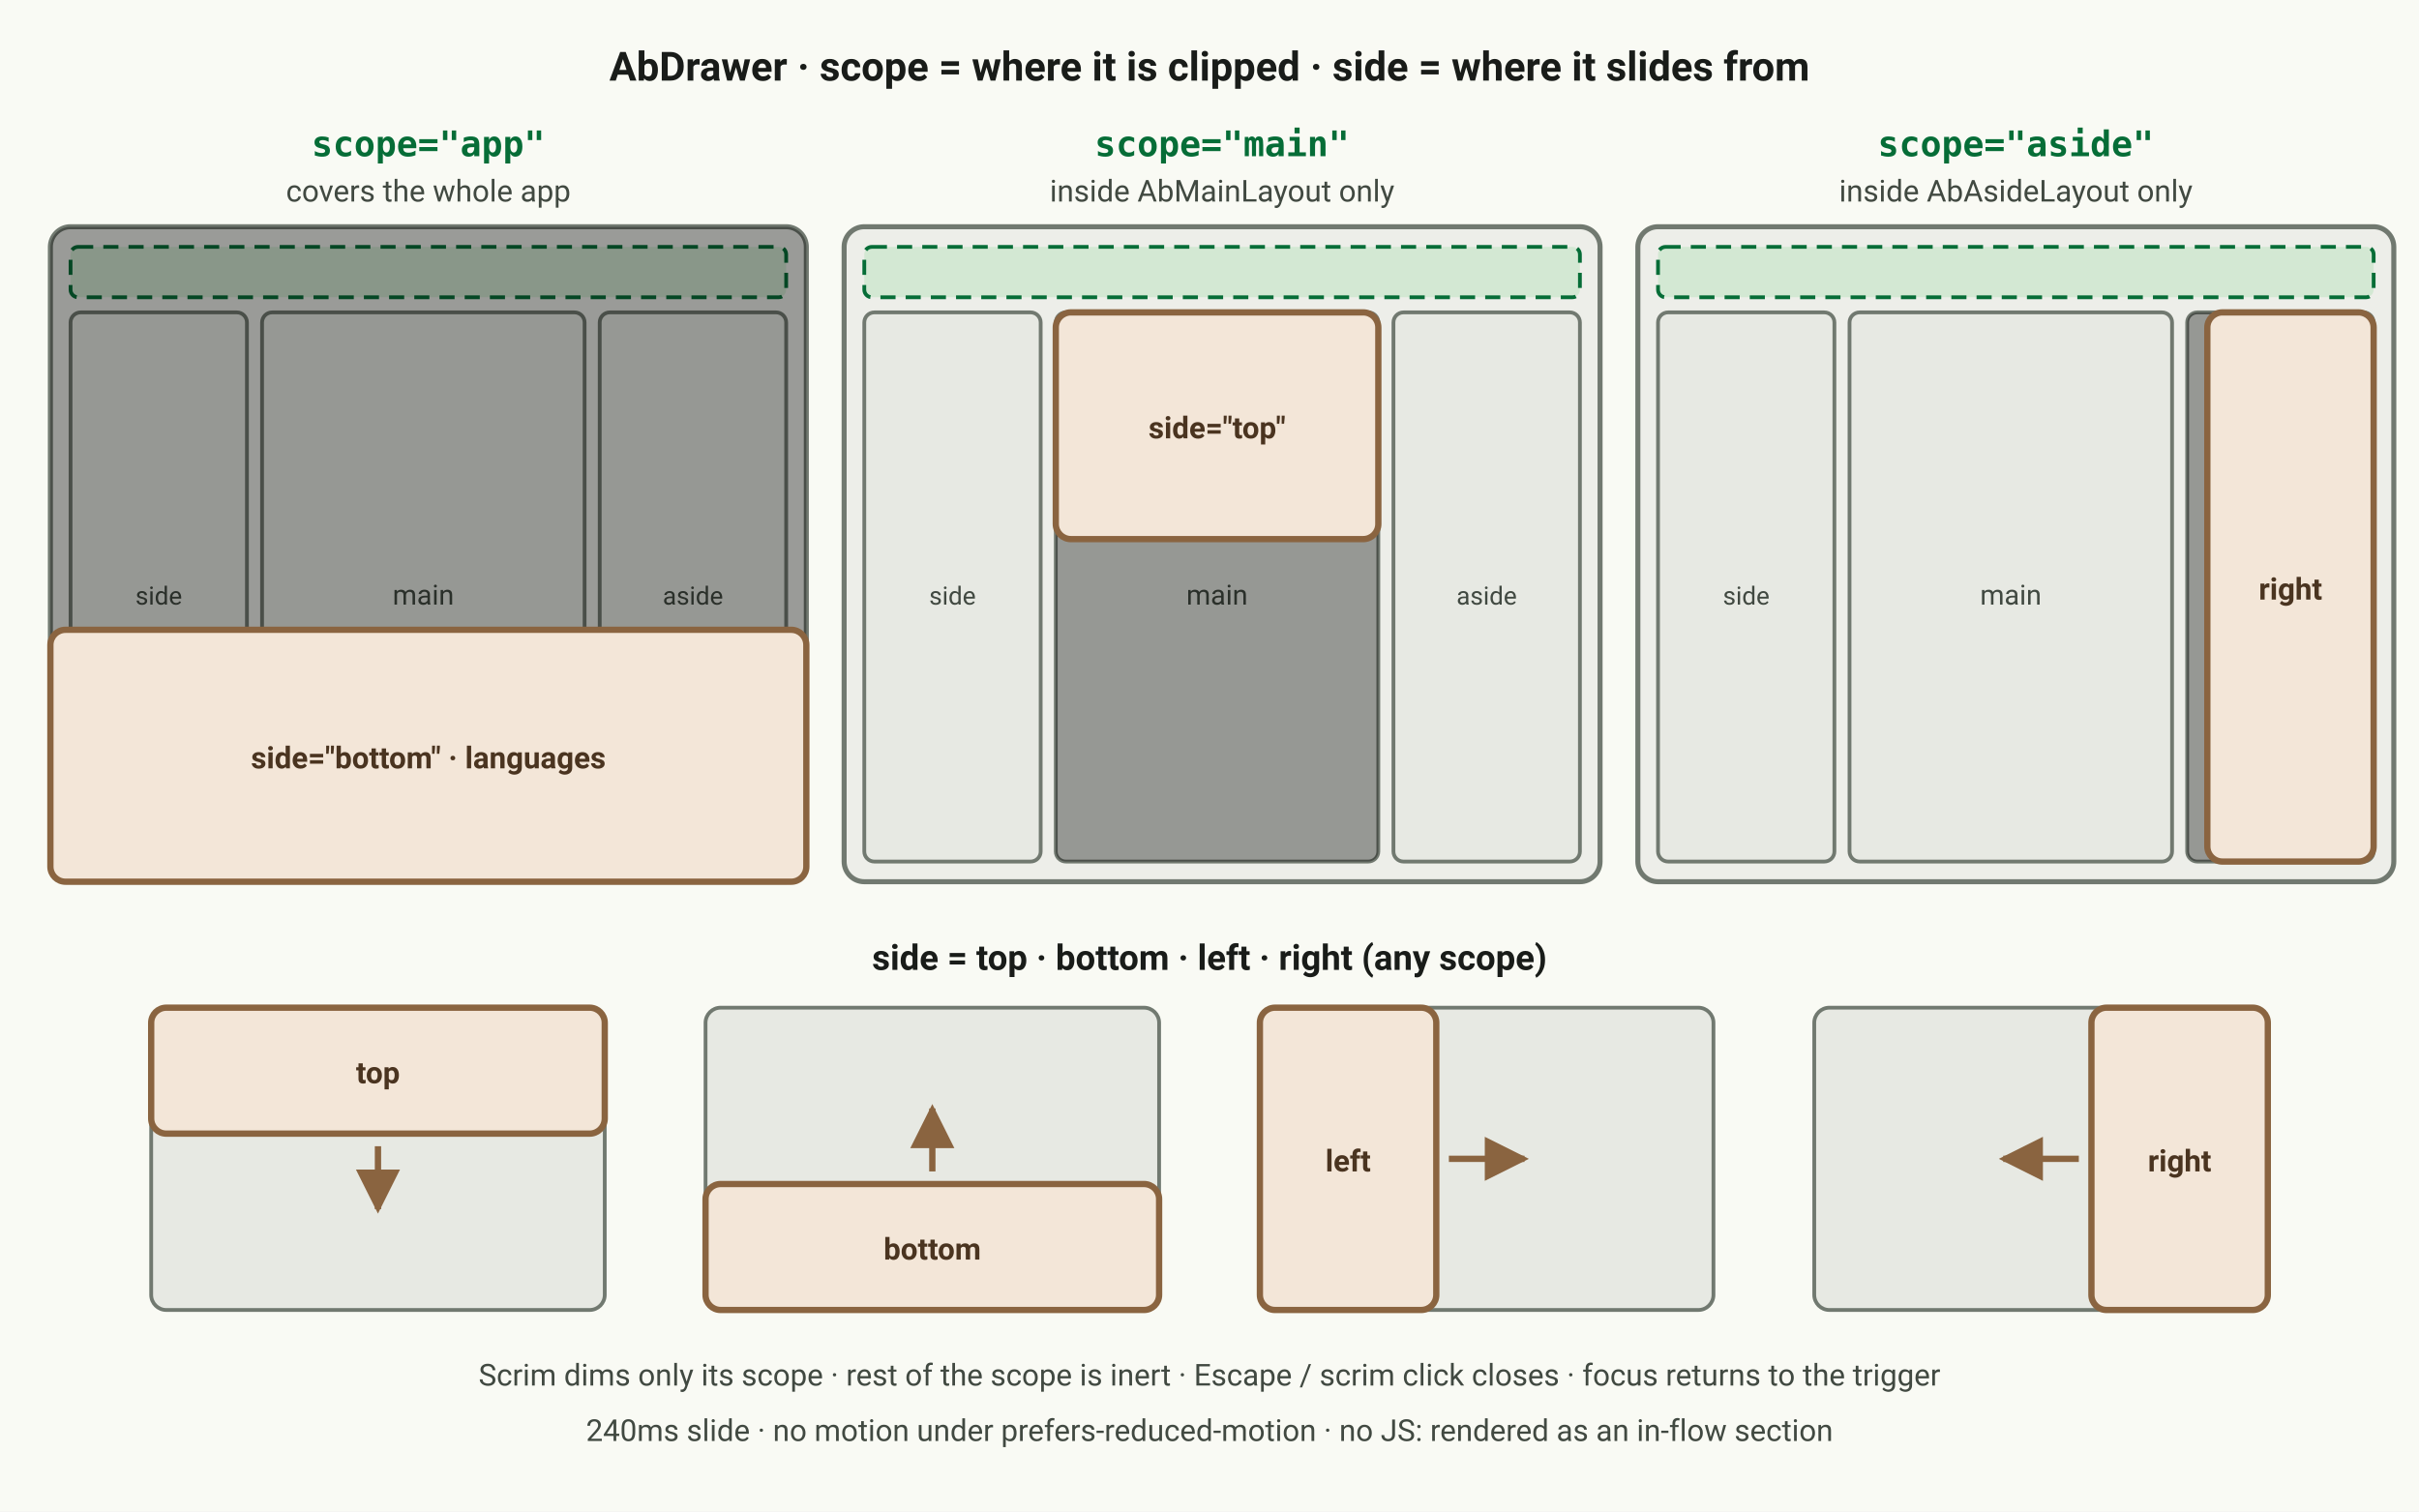
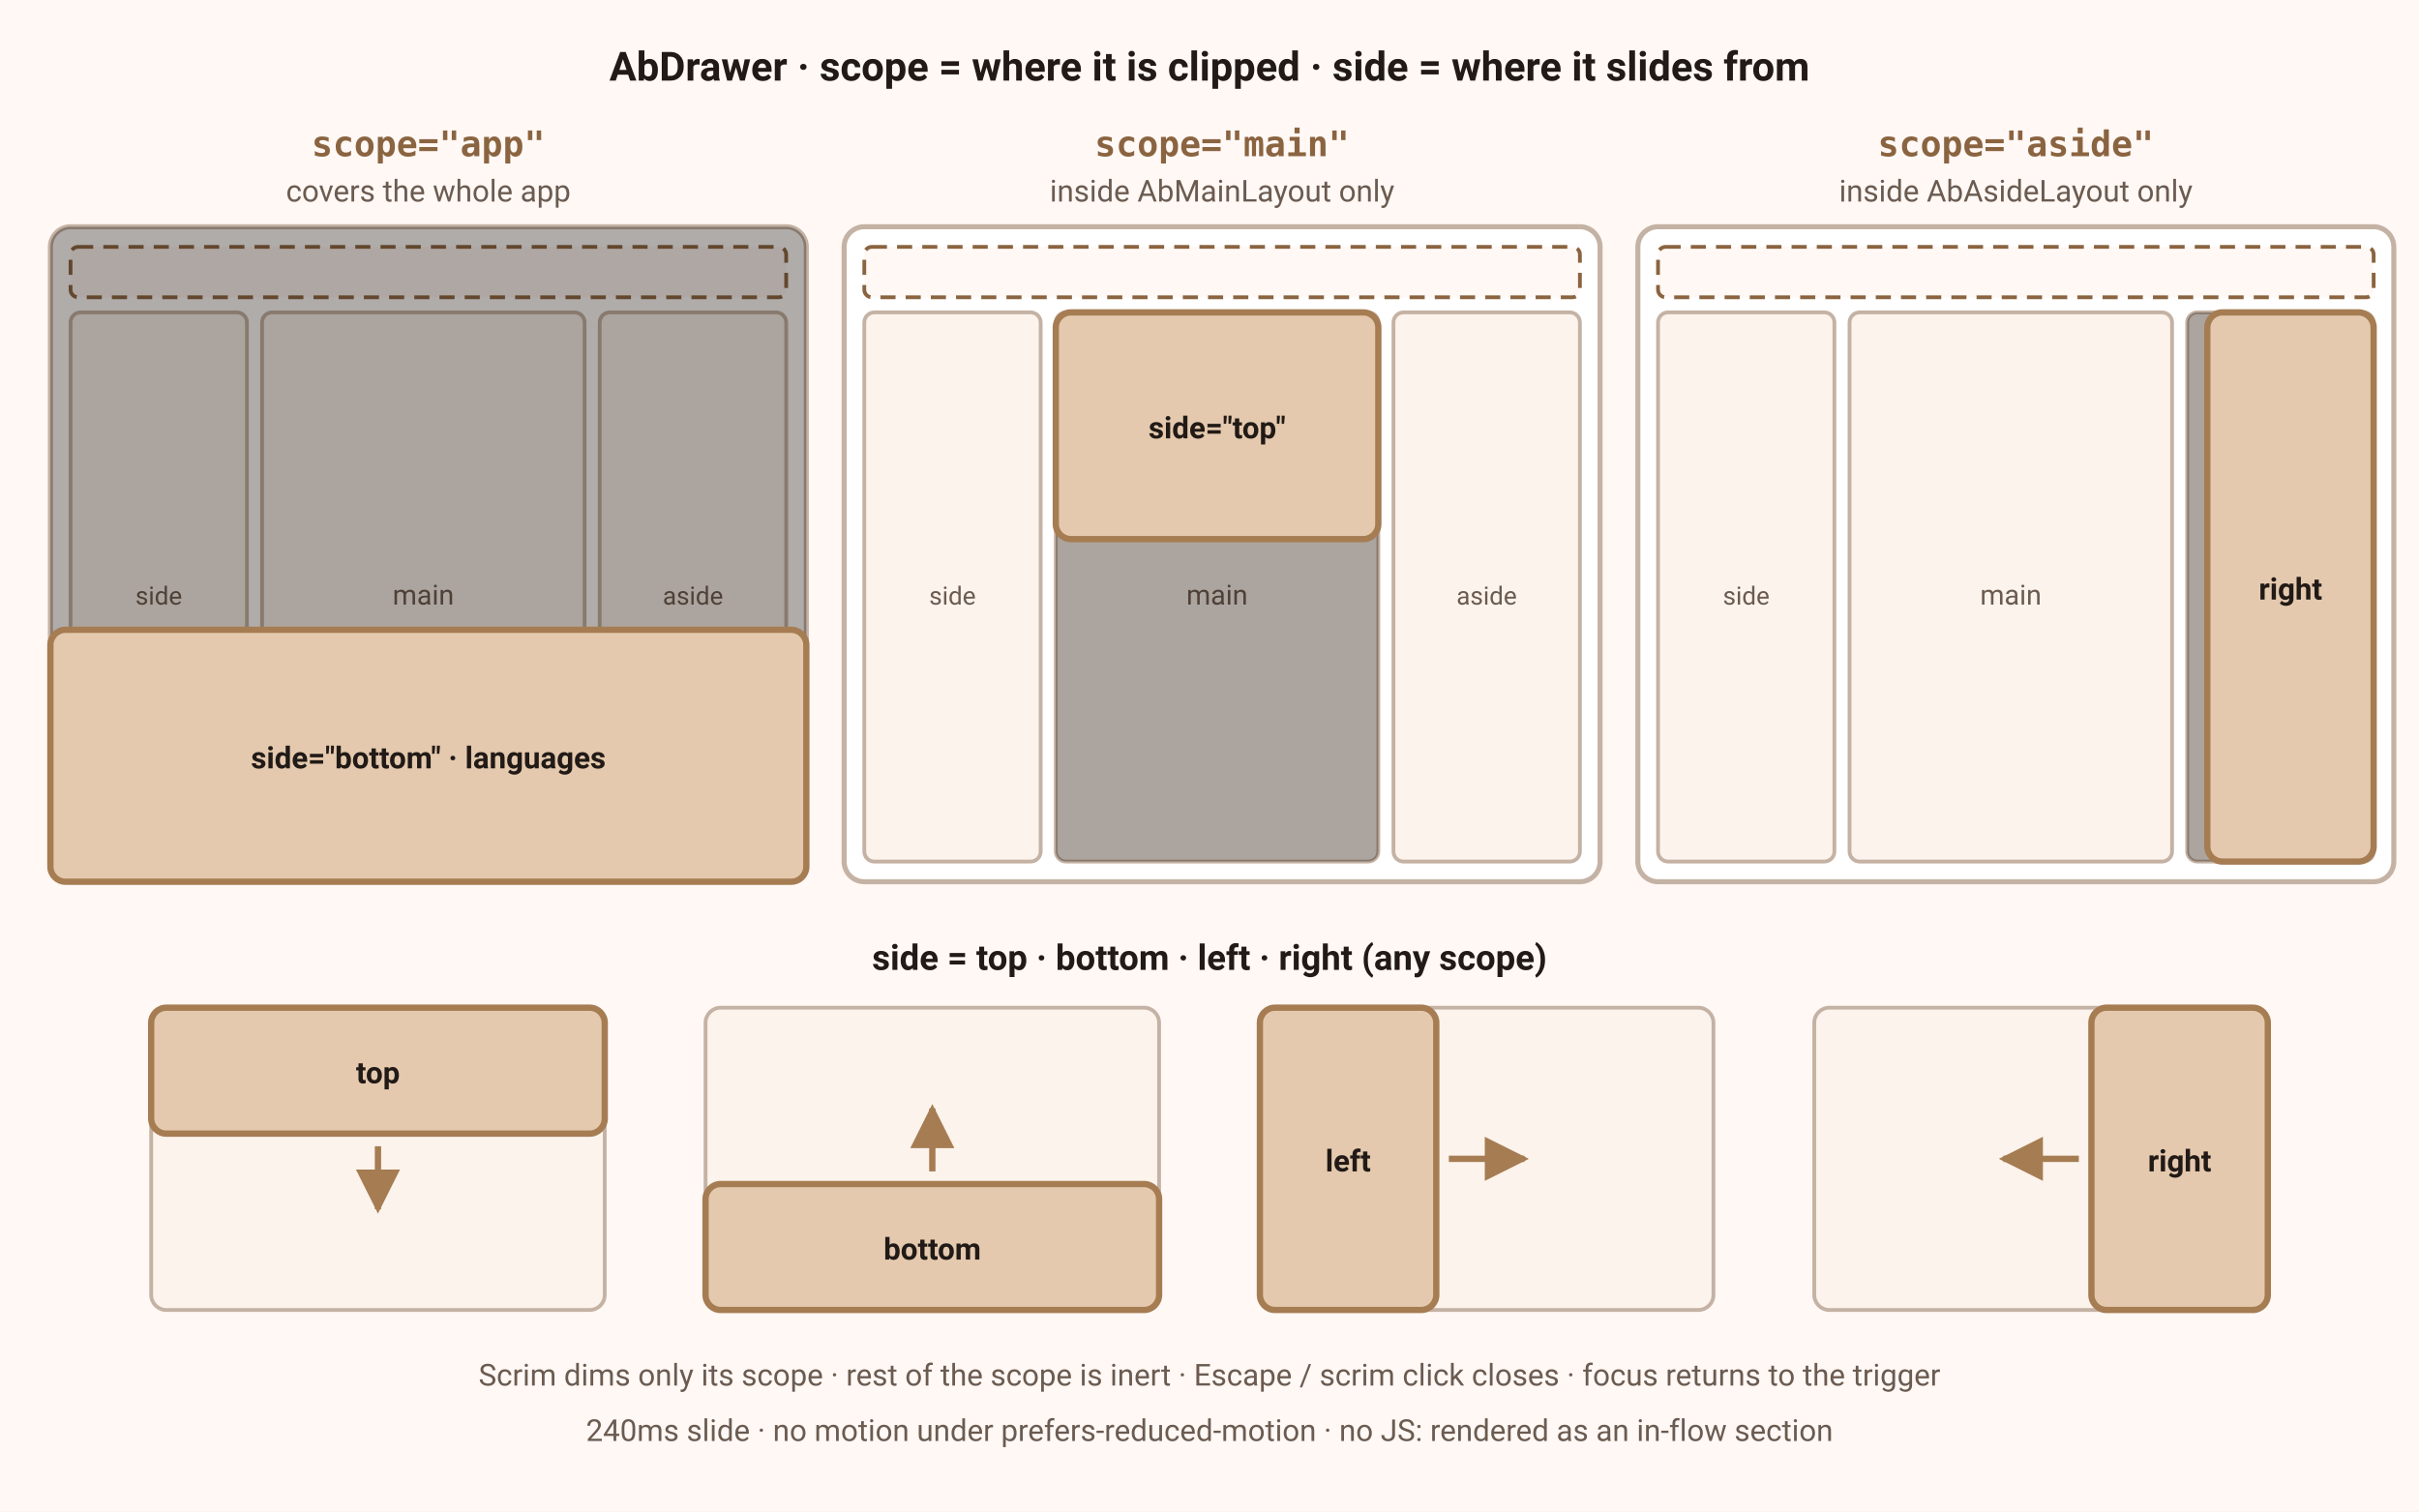
<svg xmlns="http://www.w3.org/2000/svg" width="960" height="600" viewBox="0 0 960 600" role="img" aria-labelledby="t d">
  <defs>
    <marker id="ah" viewBox="0 0 10 10" refX="9" refY="5" markerWidth="7" markerHeight="7" orient="auto-start-reverse">
-       <path d="M0,0 L10,5 L0,10 z" fill="#8A6440" />
+       <path d="M0,0 L10,5 L0,10 z" fill="#A67C52" />
    </marker>
  </defs>
-   <rect width="100%" height="100%" fill="#F9FAF4" />
-   <text x="480" y="32" font-size="16" font-family="Roboto,Inter,DejaVu Sans,sans-serif" fill="#191C19" text-anchor="middle" font-weight="bold">AbDrawer · scope = where it is clipped · side = where it slides from</text>
-   <text x="170" y="62" font-size="14" font-family="Roboto Mono,DejaVu Sans Mono,monospace" fill="#066D37" text-anchor="middle" font-weight="bold">scope="app"</text>
-   <text x="170" y="80" font-size="12" font-family="Roboto,Inter,DejaVu Sans,sans-serif" fill="#414941" text-anchor="middle" font-weight="normal">covers the whole app</text>
-   <rect x="20" y="90" width="300" height="260" rx="8" fill="#EDEEE9" stroke="#717970" stroke-width="2" opacity="1" />
-   <rect x="28" y="98" width="284" height="20" rx="3" fill="#D3E8D3" stroke="#066D37" stroke-width="1.5" stroke-dasharray="6 4" opacity="1" />
-   <rect x="28" y="124" width="70" height="218" rx="4" fill="#E7E9E3" stroke="#717970" stroke-width="1.5" opacity="1" />
-   <rect x="104" y="124" width="128" height="218" rx="4" fill="#E7E9E3" stroke="#717970" stroke-width="1.5" opacity="1" />
-   <rect x="238" y="124" width="74" height="218" rx="4" fill="#E7E9E3" stroke="#717970" stroke-width="1.5" opacity="1" />
-   <text x="63" y="240" font-size="10" font-family="Roboto,Inter,DejaVu Sans,sans-serif" fill="#414941" text-anchor="middle" font-weight="normal">side</text>
-   <text x="168" y="240" font-size="11" font-family="Roboto,Inter,DejaVu Sans,sans-serif" fill="#414941" text-anchor="middle" font-weight="normal">main</text>
-   <text x="275" y="240" font-size="10" font-family="Roboto,Inter,DejaVu Sans,sans-serif" fill="#414941" text-anchor="middle" font-weight="normal">aside</text>
-   <rect x="20" y="90" width="300" height="260" rx="8" fill="#000" opacity="0.35" />
-   <rect x="20" y="250" width="300" height="100" rx="6" fill="#F3E6D8" stroke="#8A6440" stroke-width="2.5" opacity="1" />
-   <text x="170.0" y="305.0" font-size="12" font-family="Roboto,Inter,DejaVu Sans,sans-serif" fill="#4A3420" text-anchor="middle" font-weight="bold">side="bottom" · languages</text>
-   <text x="485" y="62" font-size="14" font-family="Roboto Mono,DejaVu Sans Mono,monospace" fill="#066D37" text-anchor="middle" font-weight="bold">scope="main"</text>
-   <text x="485" y="80" font-size="12" font-family="Roboto,Inter,DejaVu Sans,sans-serif" fill="#414941" text-anchor="middle" font-weight="normal">inside AbMainLayout only</text>
-   <rect x="335" y="90" width="300" height="260" rx="8" fill="#EDEEE9" stroke="#717970" stroke-width="2" opacity="1" />
-   <rect x="343" y="98" width="284" height="20" rx="3" fill="#D3E8D3" stroke="#066D37" stroke-width="1.5" stroke-dasharray="6 4" opacity="1" />
-   <rect x="343" y="124" width="70" height="218" rx="4" fill="#E7E9E3" stroke="#717970" stroke-width="1.5" opacity="1" />
-   <rect x="419" y="124" width="128" height="218" rx="4" fill="#E7E9E3" stroke="#717970" stroke-width="1.5" opacity="1" />
-   <rect x="553" y="124" width="74" height="218" rx="4" fill="#E7E9E3" stroke="#717970" stroke-width="1.5" opacity="1" />
-   <text x="378" y="240" font-size="10" font-family="Roboto,Inter,DejaVu Sans,sans-serif" fill="#414941" text-anchor="middle" font-weight="normal">side</text>
-   <text x="483" y="240" font-size="11" font-family="Roboto,Inter,DejaVu Sans,sans-serif" fill="#414941" text-anchor="middle" font-weight="normal">main</text>
-   <text x="590" y="240" font-size="10" font-family="Roboto,Inter,DejaVu Sans,sans-serif" fill="#414941" text-anchor="middle" font-weight="normal">aside</text>
-   <rect x="419" y="124" width="128" height="218" rx="4" fill="#000" opacity="0.35" />
-   <rect x="419" y="124" width="128" height="90" rx="6" fill="#F3E6D8" stroke="#8A6440" stroke-width="2.5" opacity="1" />
-   <text x="483.0" y="174.0" font-size="12" font-family="Roboto,Inter,DejaVu Sans,sans-serif" fill="#4A3420" text-anchor="middle" font-weight="bold">side="top"</text>
-   <text x="800" y="62" font-size="14" font-family="Roboto Mono,DejaVu Sans Mono,monospace" fill="#066D37" text-anchor="middle" font-weight="bold">scope="aside"</text>
-   <text x="800" y="80" font-size="12" font-family="Roboto,Inter,DejaVu Sans,sans-serif" fill="#414941" text-anchor="middle" font-weight="normal">inside AbAsideLayout only</text>
-   <rect x="650" y="90" width="300" height="260" rx="8" fill="#EDEEE9" stroke="#717970" stroke-width="2" opacity="1" />
-   <rect x="658" y="98" width="284" height="20" rx="3" fill="#D3E8D3" stroke="#066D37" stroke-width="1.5" stroke-dasharray="6 4" opacity="1" />
-   <rect x="658" y="124" width="70" height="218" rx="4" fill="#E7E9E3" stroke="#717970" stroke-width="1.5" opacity="1" />
-   <rect x="734" y="124" width="128" height="218" rx="4" fill="#E7E9E3" stroke="#717970" stroke-width="1.5" opacity="1" />
-   <rect x="868" y="124" width="74" height="218" rx="4" fill="#E7E9E3" stroke="#717970" stroke-width="1.5" opacity="1" />
-   <text x="693" y="240" font-size="10" font-family="Roboto,Inter,DejaVu Sans,sans-serif" fill="#414941" text-anchor="middle" font-weight="normal">side</text>
-   <text x="798" y="240" font-size="11" font-family="Roboto,Inter,DejaVu Sans,sans-serif" fill="#414941" text-anchor="middle" font-weight="normal">main</text>
-   <text x="905" y="240" font-size="10" font-family="Roboto,Inter,DejaVu Sans,sans-serif" fill="#414941" text-anchor="middle" font-weight="normal">aside</text>
-   <rect x="868" y="124" width="74" height="218" rx="4" fill="#000" opacity="0.35" />
-   <rect x="876" y="124" width="66" height="218" rx="6" fill="#F3E6D8" stroke="#8A6440" stroke-width="2.5" opacity="1" />
-   <text x="909.0" y="238.0" font-size="12" font-family="Roboto,Inter,DejaVu Sans,sans-serif" fill="#4A3420" text-anchor="middle" font-weight="bold">right</text>
-   <text x="480" y="385" font-size="14" font-family="Roboto,Inter,DejaVu Sans,sans-serif" fill="#191C19" text-anchor="middle" font-weight="bold">side = top · bottom · left · right (any scope)</text>
-   <rect x="60" y="400" width="180" height="120" rx="6" fill="#E7E9E3" stroke="#717970" stroke-width="1.5" opacity="1" />
-   <rect x="60" y="400" width="180" height="50" rx="6" fill="#F3E6D8" stroke="#8A6440" stroke-width="2.5" opacity="1" />
-   <text x="150.0" y="430.0" font-size="12" font-family="Roboto,Inter,DejaVu Sans,sans-serif" fill="#4A3420" text-anchor="middle" font-weight="bold">top</text>
-   <line x1="150" y1="455" x2="150" y2="480" stroke="#8A6440" stroke-width="2.5" marker-end="url(#ah)" />
-   <rect x="280" y="400" width="180" height="120" rx="6" fill="#E7E9E3" stroke="#717970" stroke-width="1.5" opacity="1" />
-   <rect x="280" y="470" width="180" height="50" rx="6" fill="#F3E6D8" stroke="#8A6440" stroke-width="2.5" opacity="1" />
-   <text x="370.0" y="500.0" font-size="12" font-family="Roboto,Inter,DejaVu Sans,sans-serif" fill="#4A3420" text-anchor="middle" font-weight="bold">bottom</text>
-   <line x1="370" y1="465" x2="370" y2="440" stroke="#8A6440" stroke-width="2.5" marker-end="url(#ah)" />
-   <rect x="500" y="400" width="180" height="120" rx="6" fill="#E7E9E3" stroke="#717970" stroke-width="1.5" opacity="1" />
-   <rect x="500" y="400" width="70" height="120" rx="6" fill="#F3E6D8" stroke="#8A6440" stroke-width="2.5" opacity="1" />
-   <text x="535.0" y="465.0" font-size="12" font-family="Roboto,Inter,DejaVu Sans,sans-serif" fill="#4A3420" text-anchor="middle" font-weight="bold">left</text>
-   <line x1="575" y1="460" x2="605" y2="460" stroke="#8A6440" stroke-width="2.5" marker-end="url(#ah)" />
-   <rect x="720" y="400" width="180" height="120" rx="6" fill="#E7E9E3" stroke="#717970" stroke-width="1.5" opacity="1" />
-   <rect x="830" y="400" width="70" height="120" rx="6" fill="#F3E6D8" stroke="#8A6440" stroke-width="2.5" opacity="1" />
-   <text x="865.0" y="465.0" font-size="12" font-family="Roboto,Inter,DejaVu Sans,sans-serif" fill="#4A3420" text-anchor="middle" font-weight="bold">right</text>
-   <line x1="825" y1="460" x2="795" y2="460" stroke="#8A6440" stroke-width="2.5" marker-end="url(#ah)" />
-   <text x="480" y="550" font-size="12" font-family="Roboto,Inter,DejaVu Sans,sans-serif" fill="#414941" text-anchor="middle" font-weight="normal">Scrim dims only its scope · rest of the scope is inert · Escape / scrim click closes · focus returns to the trigger</text>
-   <text x="480" y="572" font-size="12" font-family="Roboto,Inter,DejaVu Sans,sans-serif" fill="#414941" text-anchor="middle" font-weight="normal">240ms slide · no motion under prefers-reduced-motion · no JS: rendered as an in-flow section</text>
+   <rect width="100%" height="100%" fill="#FFF8F5" />
+   <text x="480" y="32" font-size="16" font-family="Roboto,Inter,DejaVu Sans,sans-serif" fill="#211A16" text-anchor="middle" font-weight="bold">AbDrawer · scope = where it is clipped · side = where it slides from</text>
+   <text x="170" y="62" font-size="14" font-family="Roboto Mono,DejaVu Sans Mono,monospace" fill="#8A6440" text-anchor="middle" font-weight="bold">scope="app"</text>
+   <text x="170" y="80" font-size="12" font-family="Roboto,Inter,DejaVu Sans,sans-serif" fill="#6B5B50" text-anchor="middle" font-weight="normal">covers the whole app</text>
+   <rect x="20" y="90" width="300" height="260" rx="8" fill="#FFFFFF" stroke="#C4B2A4" stroke-width="2" opacity="1" />
+   <rect x="28" y="98" width="284" height="20" rx="3" fill="#FFF8F5" stroke="#8A6440" stroke-width="1.5" stroke-dasharray="6 4" opacity="1" />
+   <rect x="28" y="124" width="70" height="218" rx="4" fill="#FBF3EC" stroke="#C4B2A4" stroke-width="1.5" opacity="1" />
+   <rect x="104" y="124" width="128" height="218" rx="4" fill="#FBF3EC" stroke="#C4B2A4" stroke-width="1.5" opacity="1" />
+   <rect x="238" y="124" width="74" height="218" rx="4" fill="#FBF3EC" stroke="#C4B2A4" stroke-width="1.5" opacity="1" />
+   <text x="63" y="240" font-size="10" font-family="Roboto,Inter,DejaVu Sans,sans-serif" fill="#6B5B50" text-anchor="middle" font-weight="normal">side</text>
+   <text x="168" y="240" font-size="11" font-family="Roboto,Inter,DejaVu Sans,sans-serif" fill="#6B5B50" text-anchor="middle" font-weight="normal">main</text>
+   <text x="275" y="240" font-size="10" font-family="Roboto,Inter,DejaVu Sans,sans-serif" fill="#6B5B50" text-anchor="middle" font-weight="normal">aside</text>
+   <rect x="20" y="90" width="300" height="260" rx="8" fill="#19120C" opacity="0.35" />
+   <rect x="20" y="250" width="300" height="100" rx="6" fill="#E4C9AE" stroke="#A67C52" stroke-width="2.5" opacity="1" />
+   <text x="170.0" y="305.0" font-size="12" font-family="Roboto,Inter,DejaVu Sans,sans-serif" fill="#211A16" text-anchor="middle" font-weight="bold">side="bottom" · languages</text>
+   <text x="485" y="62" font-size="14" font-family="Roboto Mono,DejaVu Sans Mono,monospace" fill="#8A6440" text-anchor="middle" font-weight="bold">scope="main"</text>
+   <text x="485" y="80" font-size="12" font-family="Roboto,Inter,DejaVu Sans,sans-serif" fill="#6B5B50" text-anchor="middle" font-weight="normal">inside AbMainLayout only</text>
+   <rect x="335" y="90" width="300" height="260" rx="8" fill="#FFFFFF" stroke="#C4B2A4" stroke-width="2" opacity="1" />
+   <rect x="343" y="98" width="284" height="20" rx="3" fill="#FFF8F5" stroke="#8A6440" stroke-width="1.5" stroke-dasharray="6 4" opacity="1" />
+   <rect x="343" y="124" width="70" height="218" rx="4" fill="#FBF3EC" stroke="#C4B2A4" stroke-width="1.5" opacity="1" />
+   <rect x="419" y="124" width="128" height="218" rx="4" fill="#FBF3EC" stroke="#C4B2A4" stroke-width="1.5" opacity="1" />
+   <rect x="553" y="124" width="74" height="218" rx="4" fill="#FBF3EC" stroke="#C4B2A4" stroke-width="1.5" opacity="1" />
+   <text x="378" y="240" font-size="10" font-family="Roboto,Inter,DejaVu Sans,sans-serif" fill="#6B5B50" text-anchor="middle" font-weight="normal">side</text>
+   <text x="483" y="240" font-size="11" font-family="Roboto,Inter,DejaVu Sans,sans-serif" fill="#6B5B50" text-anchor="middle" font-weight="normal">main</text>
+   <text x="590" y="240" font-size="10" font-family="Roboto,Inter,DejaVu Sans,sans-serif" fill="#6B5B50" text-anchor="middle" font-weight="normal">aside</text>
+   <rect x="419" y="124" width="128" height="218" rx="4" fill="#19120C" opacity="0.35" />
+   <rect x="419" y="124" width="128" height="90" rx="6" fill="#E4C9AE" stroke="#A67C52" stroke-width="2.5" opacity="1" />
+   <text x="483.0" y="174.0" font-size="12" font-family="Roboto,Inter,DejaVu Sans,sans-serif" fill="#211A16" text-anchor="middle" font-weight="bold">side="top"</text>
+   <text x="800" y="62" font-size="14" font-family="Roboto Mono,DejaVu Sans Mono,monospace" fill="#8A6440" text-anchor="middle" font-weight="bold">scope="aside"</text>
+   <text x="800" y="80" font-size="12" font-family="Roboto,Inter,DejaVu Sans,sans-serif" fill="#6B5B50" text-anchor="middle" font-weight="normal">inside AbAsideLayout only</text>
+   <rect x="650" y="90" width="300" height="260" rx="8" fill="#FFFFFF" stroke="#C4B2A4" stroke-width="2" opacity="1" />
+   <rect x="658" y="98" width="284" height="20" rx="3" fill="#FFF8F5" stroke="#8A6440" stroke-width="1.5" stroke-dasharray="6 4" opacity="1" />
+   <rect x="658" y="124" width="70" height="218" rx="4" fill="#FBF3EC" stroke="#C4B2A4" stroke-width="1.5" opacity="1" />
+   <rect x="734" y="124" width="128" height="218" rx="4" fill="#FBF3EC" stroke="#C4B2A4" stroke-width="1.5" opacity="1" />
+   <rect x="868" y="124" width="74" height="218" rx="4" fill="#FBF3EC" stroke="#C4B2A4" stroke-width="1.5" opacity="1" />
+   <text x="693" y="240" font-size="10" font-family="Roboto,Inter,DejaVu Sans,sans-serif" fill="#6B5B50" text-anchor="middle" font-weight="normal">side</text>
+   <text x="798" y="240" font-size="11" font-family="Roboto,Inter,DejaVu Sans,sans-serif" fill="#6B5B50" text-anchor="middle" font-weight="normal">main</text>
+   <text x="905" y="240" font-size="10" font-family="Roboto,Inter,DejaVu Sans,sans-serif" fill="#6B5B50" text-anchor="middle" font-weight="normal">aside</text>
+   <rect x="868" y="124" width="74" height="218" rx="4" fill="#19120C" opacity="0.35" />
+   <rect x="876" y="124" width="66" height="218" rx="6" fill="#E4C9AE" stroke="#A67C52" stroke-width="2.5" opacity="1" />
+   <text x="909.0" y="238.0" font-size="12" font-family="Roboto,Inter,DejaVu Sans,sans-serif" fill="#211A16" text-anchor="middle" font-weight="bold">right</text>
+   <text x="480" y="385" font-size="14" font-family="Roboto,Inter,DejaVu Sans,sans-serif" fill="#211A16" text-anchor="middle" font-weight="bold">side = top · bottom · left · right (any scope)</text>
+   <rect x="60" y="400" width="180" height="120" rx="6" fill="#FBF3EC" stroke="#C4B2A4" stroke-width="1.5" opacity="1" />
+   <rect x="60" y="400" width="180" height="50" rx="6" fill="#E4C9AE" stroke="#A67C52" stroke-width="2.5" opacity="1" />
+   <text x="150.0" y="430.0" font-size="12" font-family="Roboto,Inter,DejaVu Sans,sans-serif" fill="#211A16" text-anchor="middle" font-weight="bold">top</text>
+   <line x1="150" y1="455" x2="150" y2="480" stroke="#A67C52" stroke-width="2.5" marker-end="url(#ah)" />
+   <rect x="280" y="400" width="180" height="120" rx="6" fill="#FBF3EC" stroke="#C4B2A4" stroke-width="1.5" opacity="1" />
+   <rect x="280" y="470" width="180" height="50" rx="6" fill="#E4C9AE" stroke="#A67C52" stroke-width="2.5" opacity="1" />
+   <text x="370.0" y="500.0" font-size="12" font-family="Roboto,Inter,DejaVu Sans,sans-serif" fill="#211A16" text-anchor="middle" font-weight="bold">bottom</text>
+   <line x1="370" y1="465" x2="370" y2="440" stroke="#A67C52" stroke-width="2.5" marker-end="url(#ah)" />
+   <rect x="500" y="400" width="180" height="120" rx="6" fill="#FBF3EC" stroke="#C4B2A4" stroke-width="1.5" opacity="1" />
+   <rect x="500" y="400" width="70" height="120" rx="6" fill="#E4C9AE" stroke="#A67C52" stroke-width="2.5" opacity="1" />
+   <text x="535.0" y="465.0" font-size="12" font-family="Roboto,Inter,DejaVu Sans,sans-serif" fill="#211A16" text-anchor="middle" font-weight="bold">left</text>
+   <line x1="575" y1="460" x2="605" y2="460" stroke="#A67C52" stroke-width="2.5" marker-end="url(#ah)" />
+   <rect x="720" y="400" width="180" height="120" rx="6" fill="#FBF3EC" stroke="#C4B2A4" stroke-width="1.5" opacity="1" />
+   <rect x="830" y="400" width="70" height="120" rx="6" fill="#E4C9AE" stroke="#A67C52" stroke-width="2.5" opacity="1" />
+   <text x="865.0" y="465.0" font-size="12" font-family="Roboto,Inter,DejaVu Sans,sans-serif" fill="#211A16" text-anchor="middle" font-weight="bold">right</text>
+   <line x1="825" y1="460" x2="795" y2="460" stroke="#A67C52" stroke-width="2.5" marker-end="url(#ah)" />
+   <text x="480" y="550" font-size="12" font-family="Roboto,Inter,DejaVu Sans,sans-serif" fill="#6B5B50" text-anchor="middle" font-weight="normal">Scrim dims only its scope · rest of the scope is inert · Escape / scrim click closes · focus returns to the trigger</text>
+   <text x="480" y="572" font-size="12" font-family="Roboto,Inter,DejaVu Sans,sans-serif" fill="#6B5B50" text-anchor="middle" font-weight="normal">240ms slide · no motion under prefers-reduced-motion · no JS: rendered as an in-flow section</text>
</svg>
